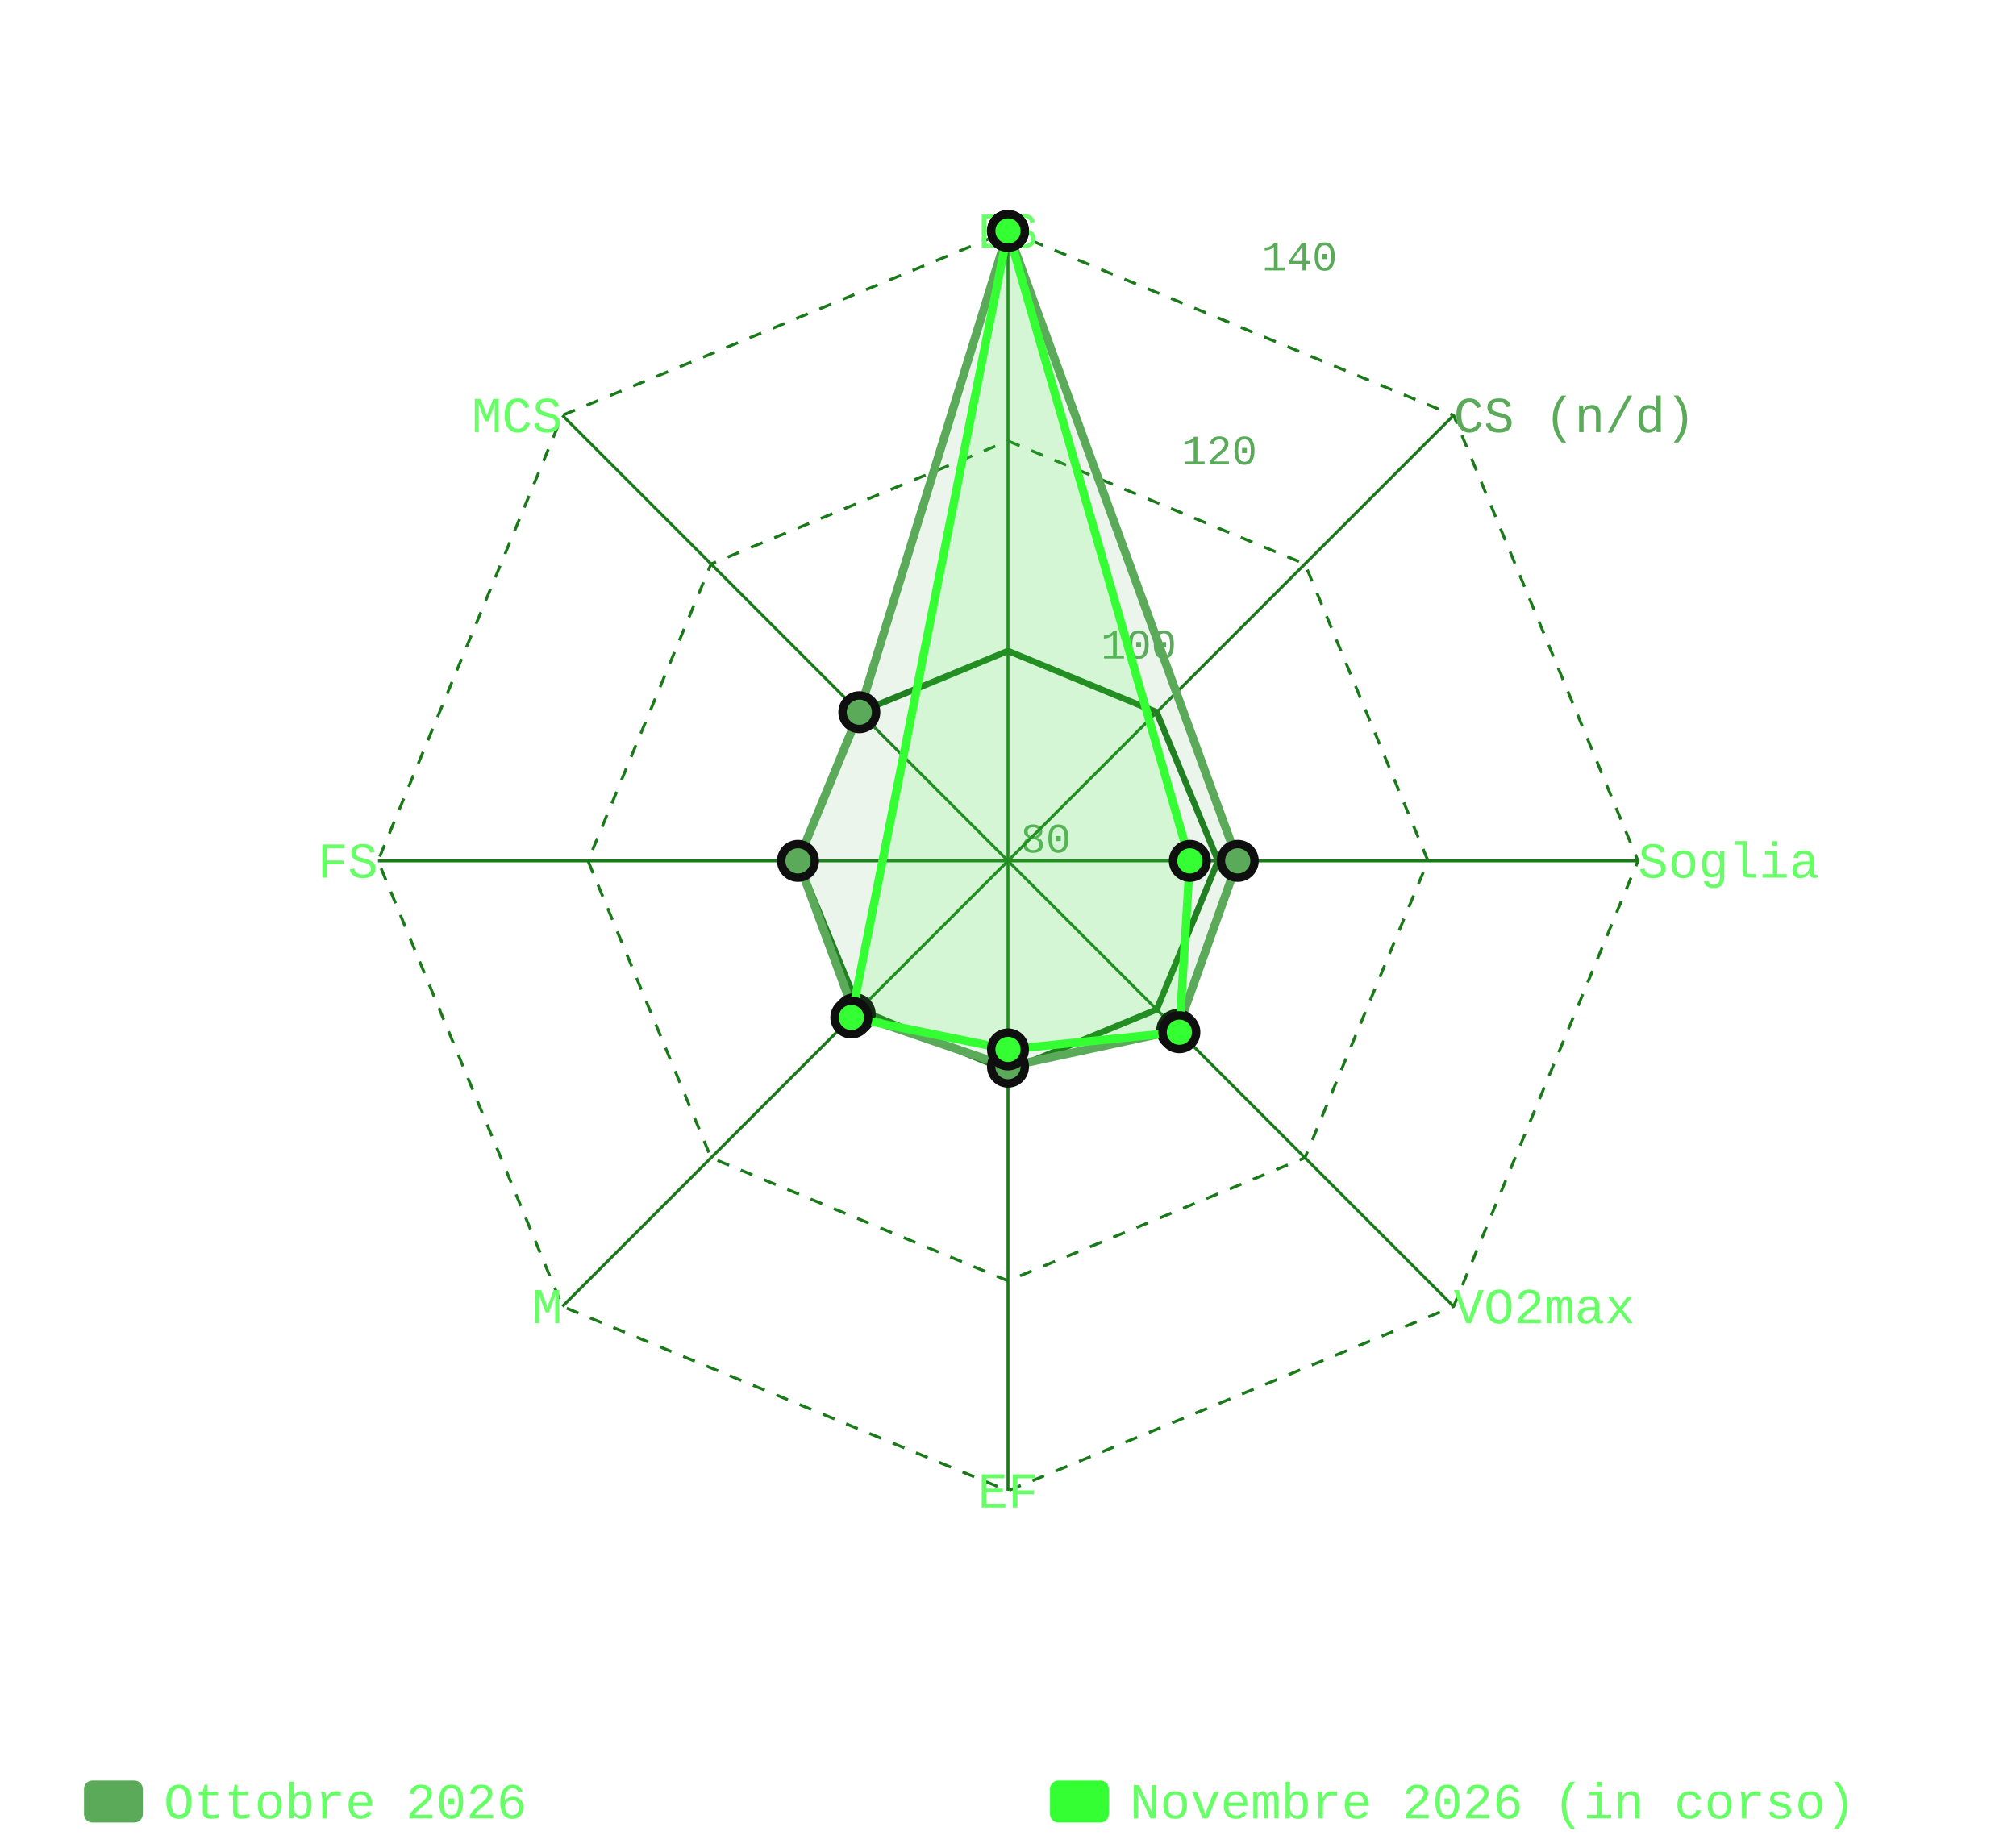
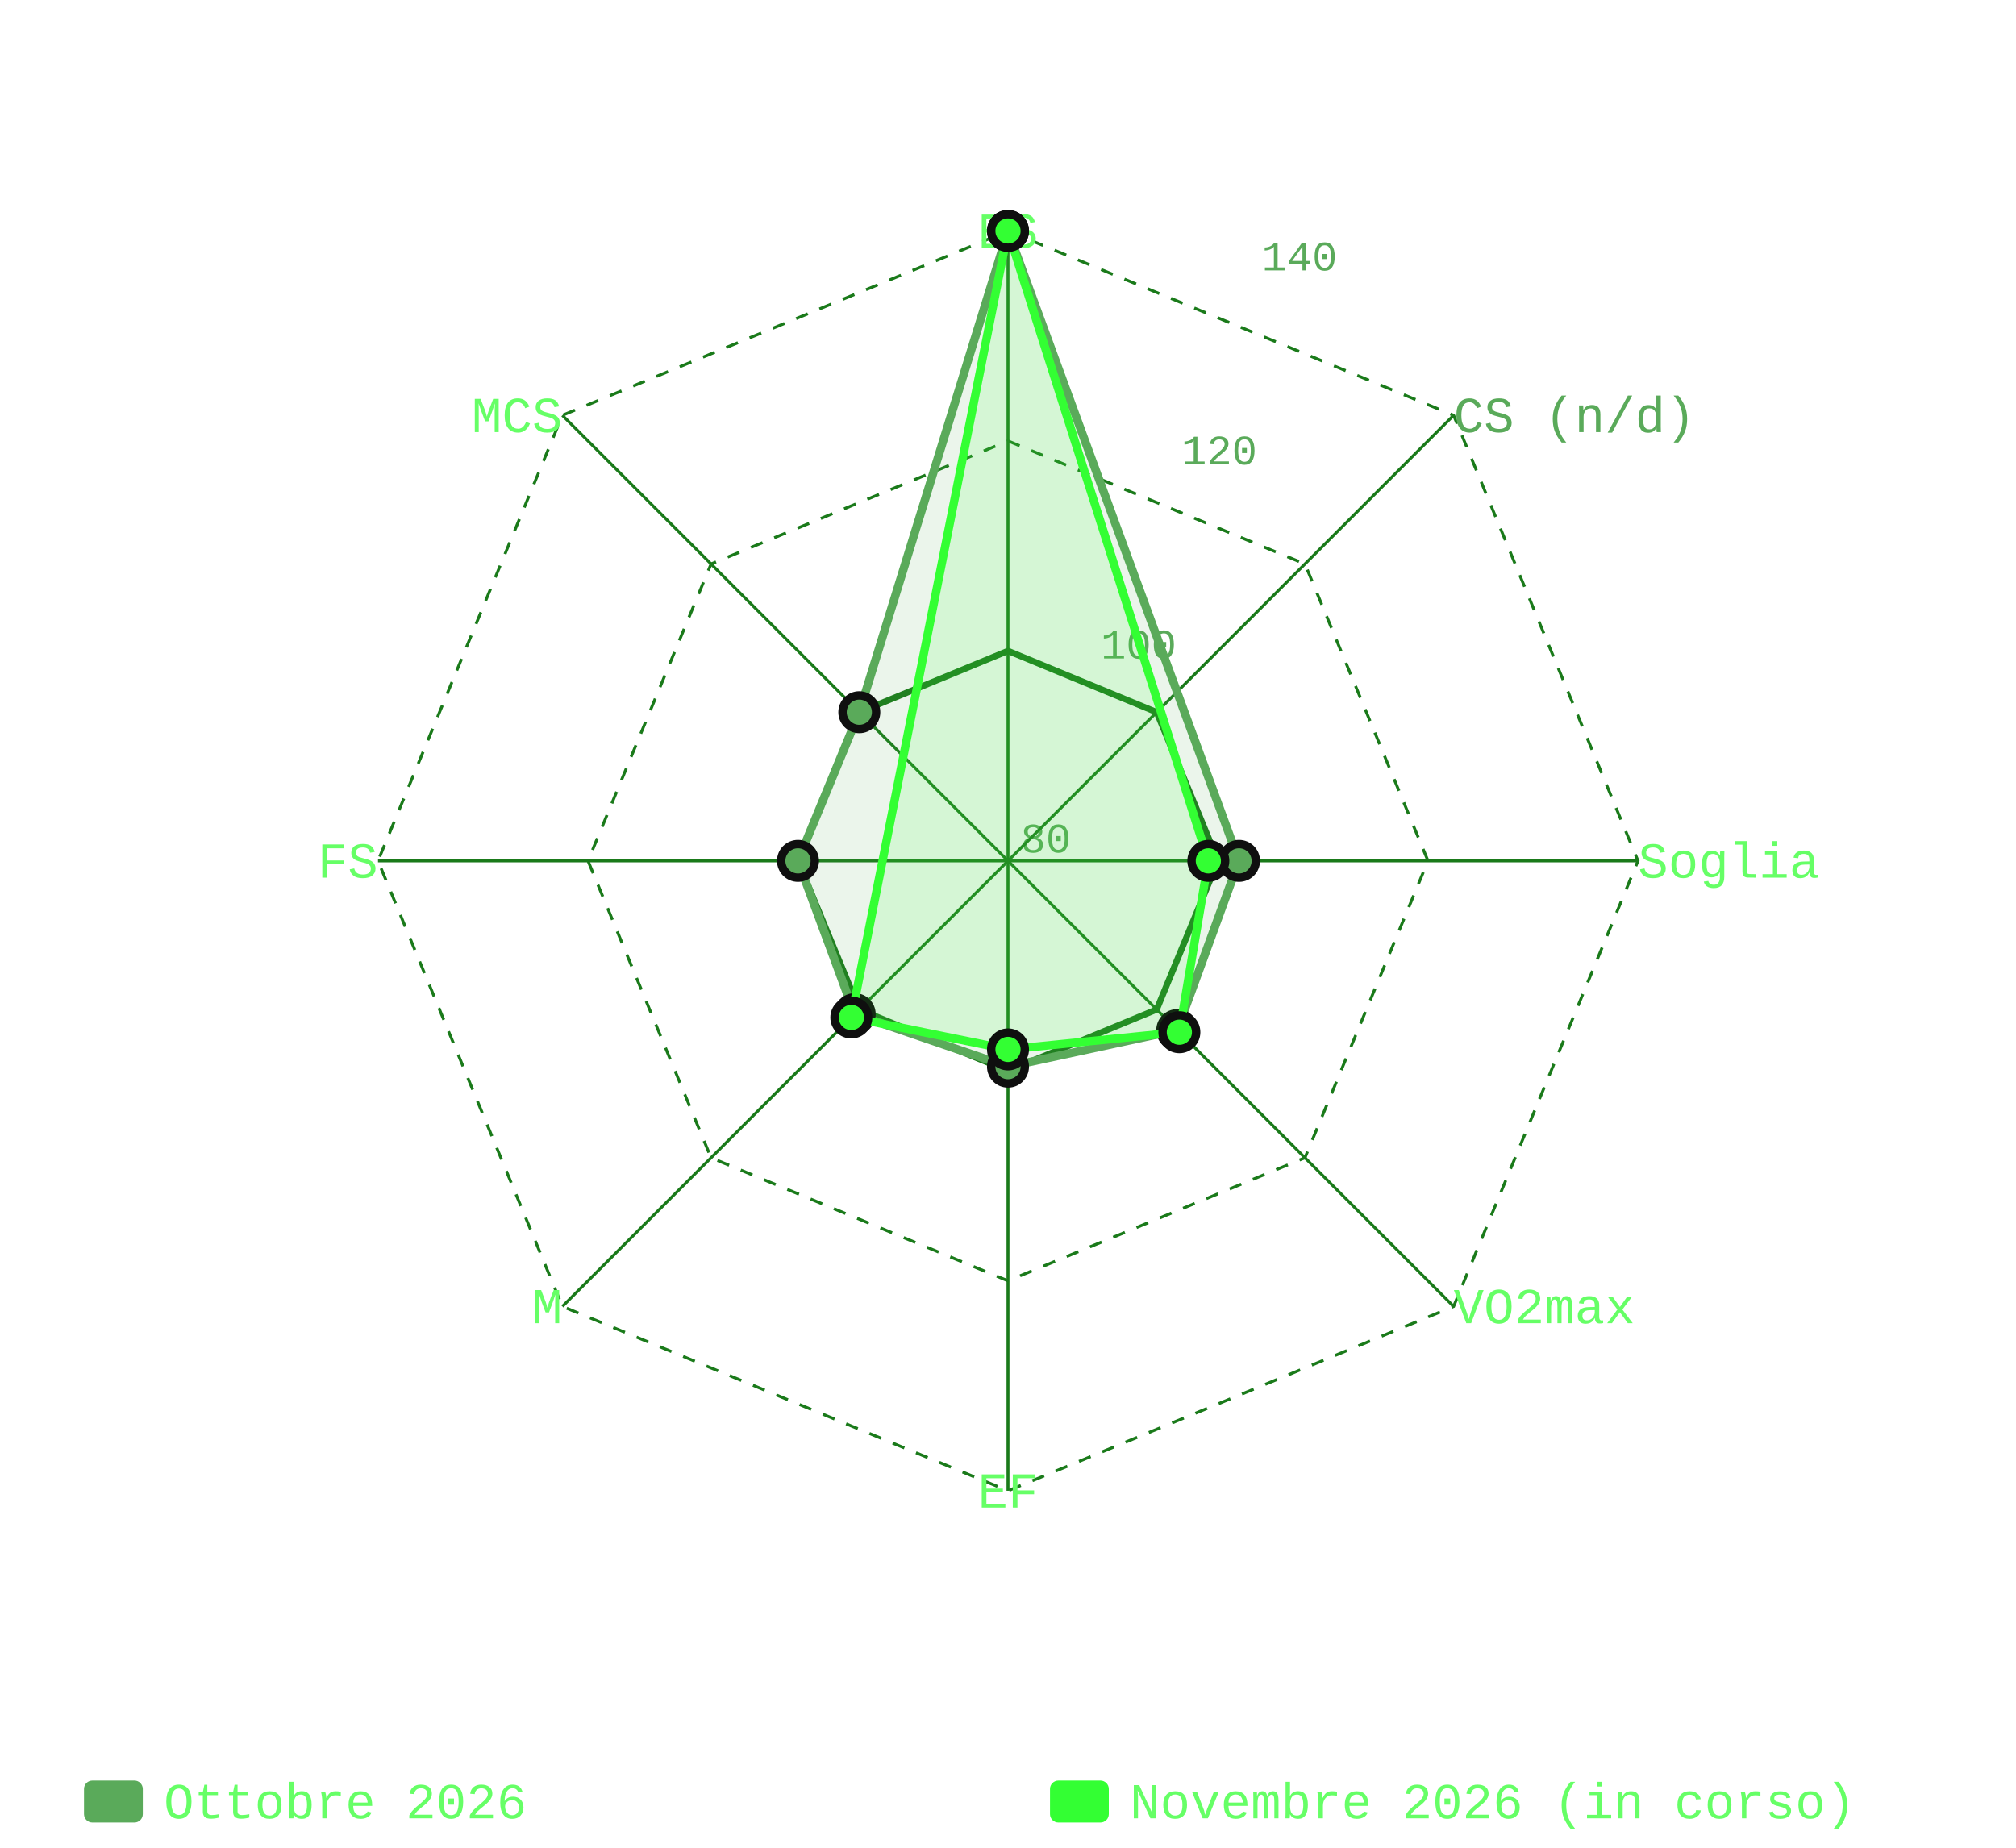
<svg xmlns="http://www.w3.org/2000/svg" viewBox="0 0 480 440" class="w-full h-auto" style="max-width:520px" role="img" aria-label="Profilo del runner, indice 100 = primo mese">
  <polygon points="240.0,205.0 240.0,205.0 240.0,205.0 240.0,205.0 240.0,205.0 240.0,205.0 240.0,205.0 240.0,205.0" fill="none" stroke="#1a7a1a" stroke-width="0.7" stroke-dasharray="3,3" />
  <text x="243.0" y="203.0" fill="#5aaa5a" font-family="Courier New" font-size="10">80</text>
  <polygon points="240.0,155.0 275.4,169.6 290.0,205.0 275.4,240.4 240.0,255.0 204.6,240.4 190.0,205.0 204.6,169.6" fill="none" stroke="#1a7a1a" stroke-width="1.5" />
  <text x="262.1" y="156.8" fill="#5aaa5a" font-family="Courier New" font-size="10">100</text>
  <polygon points="240.0,105.0 310.7,134.3 340.0,205.0 310.7,275.7 240.0,305.0 169.3,275.7 140.0,205.0 169.3,134.3" fill="none" stroke="#1a7a1a" stroke-width="0.7" stroke-dasharray="3,3" />
  <text x="281.3" y="110.6" fill="#5aaa5a" font-family="Courier New" font-size="10">120</text>
  <polygon points="240.0,55.0 346.1,98.9 390.0,205.0 346.1,311.1 240.0,355.0 133.9,311.1 90.0,205.0 133.9,98.9" fill="none" stroke="#1a7a1a" stroke-width="0.7" stroke-dasharray="3,3" />
  <text x="300.4" y="64.4" fill="#5aaa5a" font-family="Courier New" font-size="10">140</text>
  <line x1="240" y1="205" x2="240.0" y2="55.0" stroke="#1a7a1a" stroke-width="0.7" />
  <text x="240.0" y="59.0" text-anchor="middle" fill="#66ff66" font-family="Courier New" font-size="12">ES</text>
  <line x1="240" y1="205" x2="346.1" y2="98.9" stroke="#1a7a1a" stroke-width="0.7" />
  <text x="346.1" y="102.9" text-anchor="start" fill="#5aaa5a" font-family="Courier New" font-size="12">CS (n/d)</text>
  <line x1="240" y1="205" x2="390.0" y2="205.0" stroke="#1a7a1a" stroke-width="0.7" />
  <text x="390.0" y="209.0" text-anchor="start" fill="#66ff66" font-family="Courier New" font-size="12">Soglia</text>
  <line x1="240" y1="205" x2="346.1" y2="311.1" stroke="#1a7a1a" stroke-width="0.7" />
  <text x="346.1" y="315.1" text-anchor="start" fill="#66ff66" font-family="Courier New" font-size="12">VO2max</text>
  <line x1="240" y1="205" x2="240.0" y2="355.0" stroke="#1a7a1a" stroke-width="0.7" />
  <text x="240.0" y="359.0" text-anchor="middle" fill="#66ff66" font-family="Courier New" font-size="12">EF</text>
  <line x1="240" y1="205" x2="133.9" y2="311.1" stroke="#1a7a1a" stroke-width="0.7" />
  <text x="133.9" y="315.1" text-anchor="end" fill="#66ff66" font-family="Courier New" font-size="12">M</text>
  <line x1="240" y1="205" x2="90.0" y2="205.0" stroke="#1a7a1a" stroke-width="0.7" />
  <text x="90.0" y="209.0" text-anchor="end" fill="#66ff66" font-family="Courier New" font-size="12">FS</text>
  <line x1="240" y1="205" x2="133.9" y2="98.9" stroke="#1a7a1a" stroke-width="0.7" />
  <text x="133.9" y="102.9" text-anchor="end" fill="#66ff66" font-family="Courier New" font-size="12">MCS</text>
-   <polygon points="240.0,55.0 294.7,205.0 280.3,245.3 240.0,254.0 203.5,241.5 190.0,205.0 204.6,169.6" fill="#5aaa5a" fill-opacity="0.12" stroke="#5aaa5a" stroke-width="2" />
+   <polygon points="240.0,55.0 295.0,205.0 280.3,245.3 240.0,254.0 203.5,241.5 190.0,205.0 204.6,169.6" fill="#5aaa5a" fill-opacity="0.12" stroke="#5aaa5a" stroke-width="2" />
  <circle cx="240.0" cy="55.0" r="4" fill="#5aaa5a" stroke="#0f0f0f" stroke-width="2" />
-   <circle cx="294.7" cy="205.0" r="4" fill="#5aaa5a" stroke="#0f0f0f" stroke-width="2" />
+   <circle cx="295.0" cy="205.0" r="4" fill="#5aaa5a" stroke="#0f0f0f" stroke-width="2" />
  <circle cx="280.3" cy="245.3" r="4" fill="#5aaa5a" stroke="#0f0f0f" stroke-width="2" />
  <circle cx="240.0" cy="254.0" r="4" fill="#5aaa5a" stroke="#0f0f0f" stroke-width="2" />
  <circle cx="203.5" cy="241.5" r="4" fill="#5aaa5a" stroke="#0f0f0f" stroke-width="2" />
  <circle cx="190.0" cy="205.0" r="4" fill="#5aaa5a" stroke="#0f0f0f" stroke-width="2" />
  <circle cx="204.6" cy="169.6" r="4" fill="#5aaa5a" stroke="#0f0f0f" stroke-width="2" />
-   <polygon points="240.0,55.0 283.3,205.0 280.8,245.8 240.0,249.9 202.7,242.3" fill="#33ff33" fill-opacity="0.12" stroke="#33ff33" stroke-width="2" />
+   <polygon points="240.0,55.0 287.7,205.0 280.8,245.8 240.0,249.9 202.7,242.3" fill="#33ff33" fill-opacity="0.12" stroke="#33ff33" stroke-width="2" />
  <circle cx="240.0" cy="55.0" r="4" fill="#33ff33" stroke="#0f0f0f" stroke-width="2" />
-   <circle cx="283.3" cy="205.0" r="4" fill="#33ff33" stroke="#0f0f0f" stroke-width="2" />
+   <circle cx="287.7" cy="205.0" r="4" fill="#33ff33" stroke="#0f0f0f" stroke-width="2" />
  <circle cx="280.8" cy="245.8" r="4" fill="#33ff33" stroke="#0f0f0f" stroke-width="2" />
  <circle cx="240.0" cy="249.9" r="4" fill="#33ff33" stroke="#0f0f0f" stroke-width="2" />
  <circle cx="202.7" cy="242.3" r="4" fill="#33ff33" stroke="#0f0f0f" stroke-width="2" />
  <rect x="20" y="424" width="14" height="10" fill="#5aaa5a" rx="2" />
  <text x="39" y="433" fill="#66ff66" font-family="Courier New" font-size="12">Ottobre 2026</text>
  <rect x="250" y="424" width="14" height="10" fill="#33ff33" rx="2" />
  <text x="269" y="433" fill="#66ff66" font-family="Courier New" font-size="12">Novembre 2026 (in corso)</text>
</svg>
